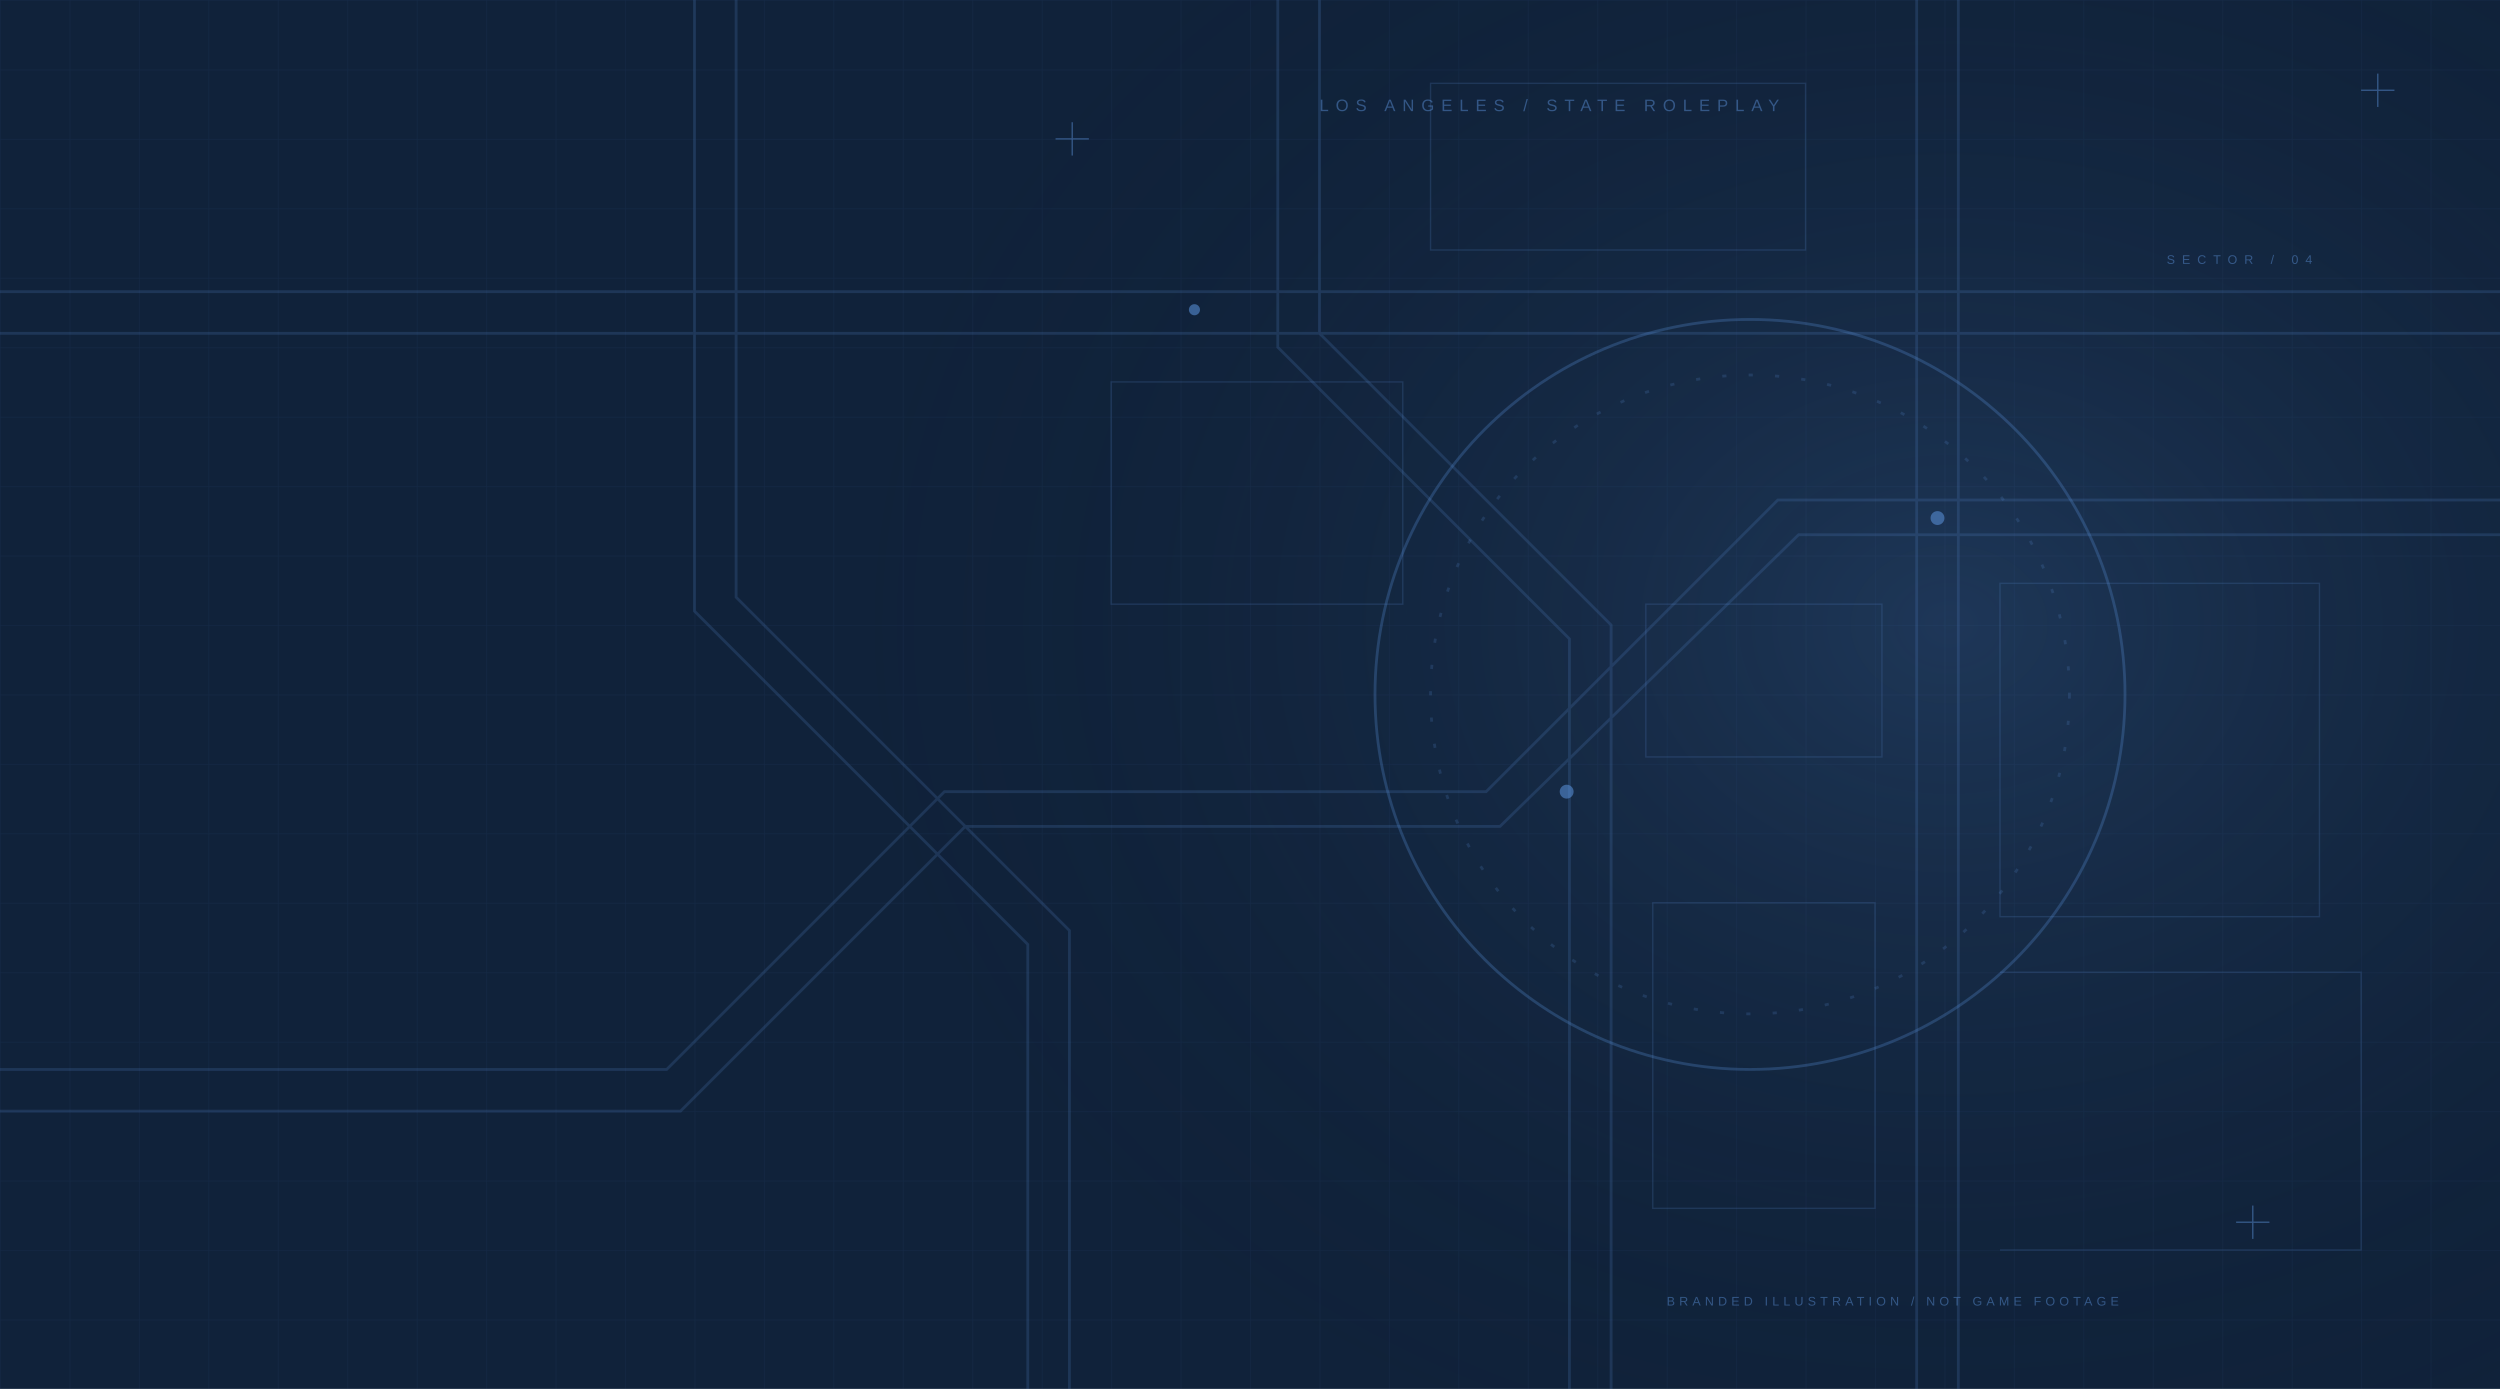
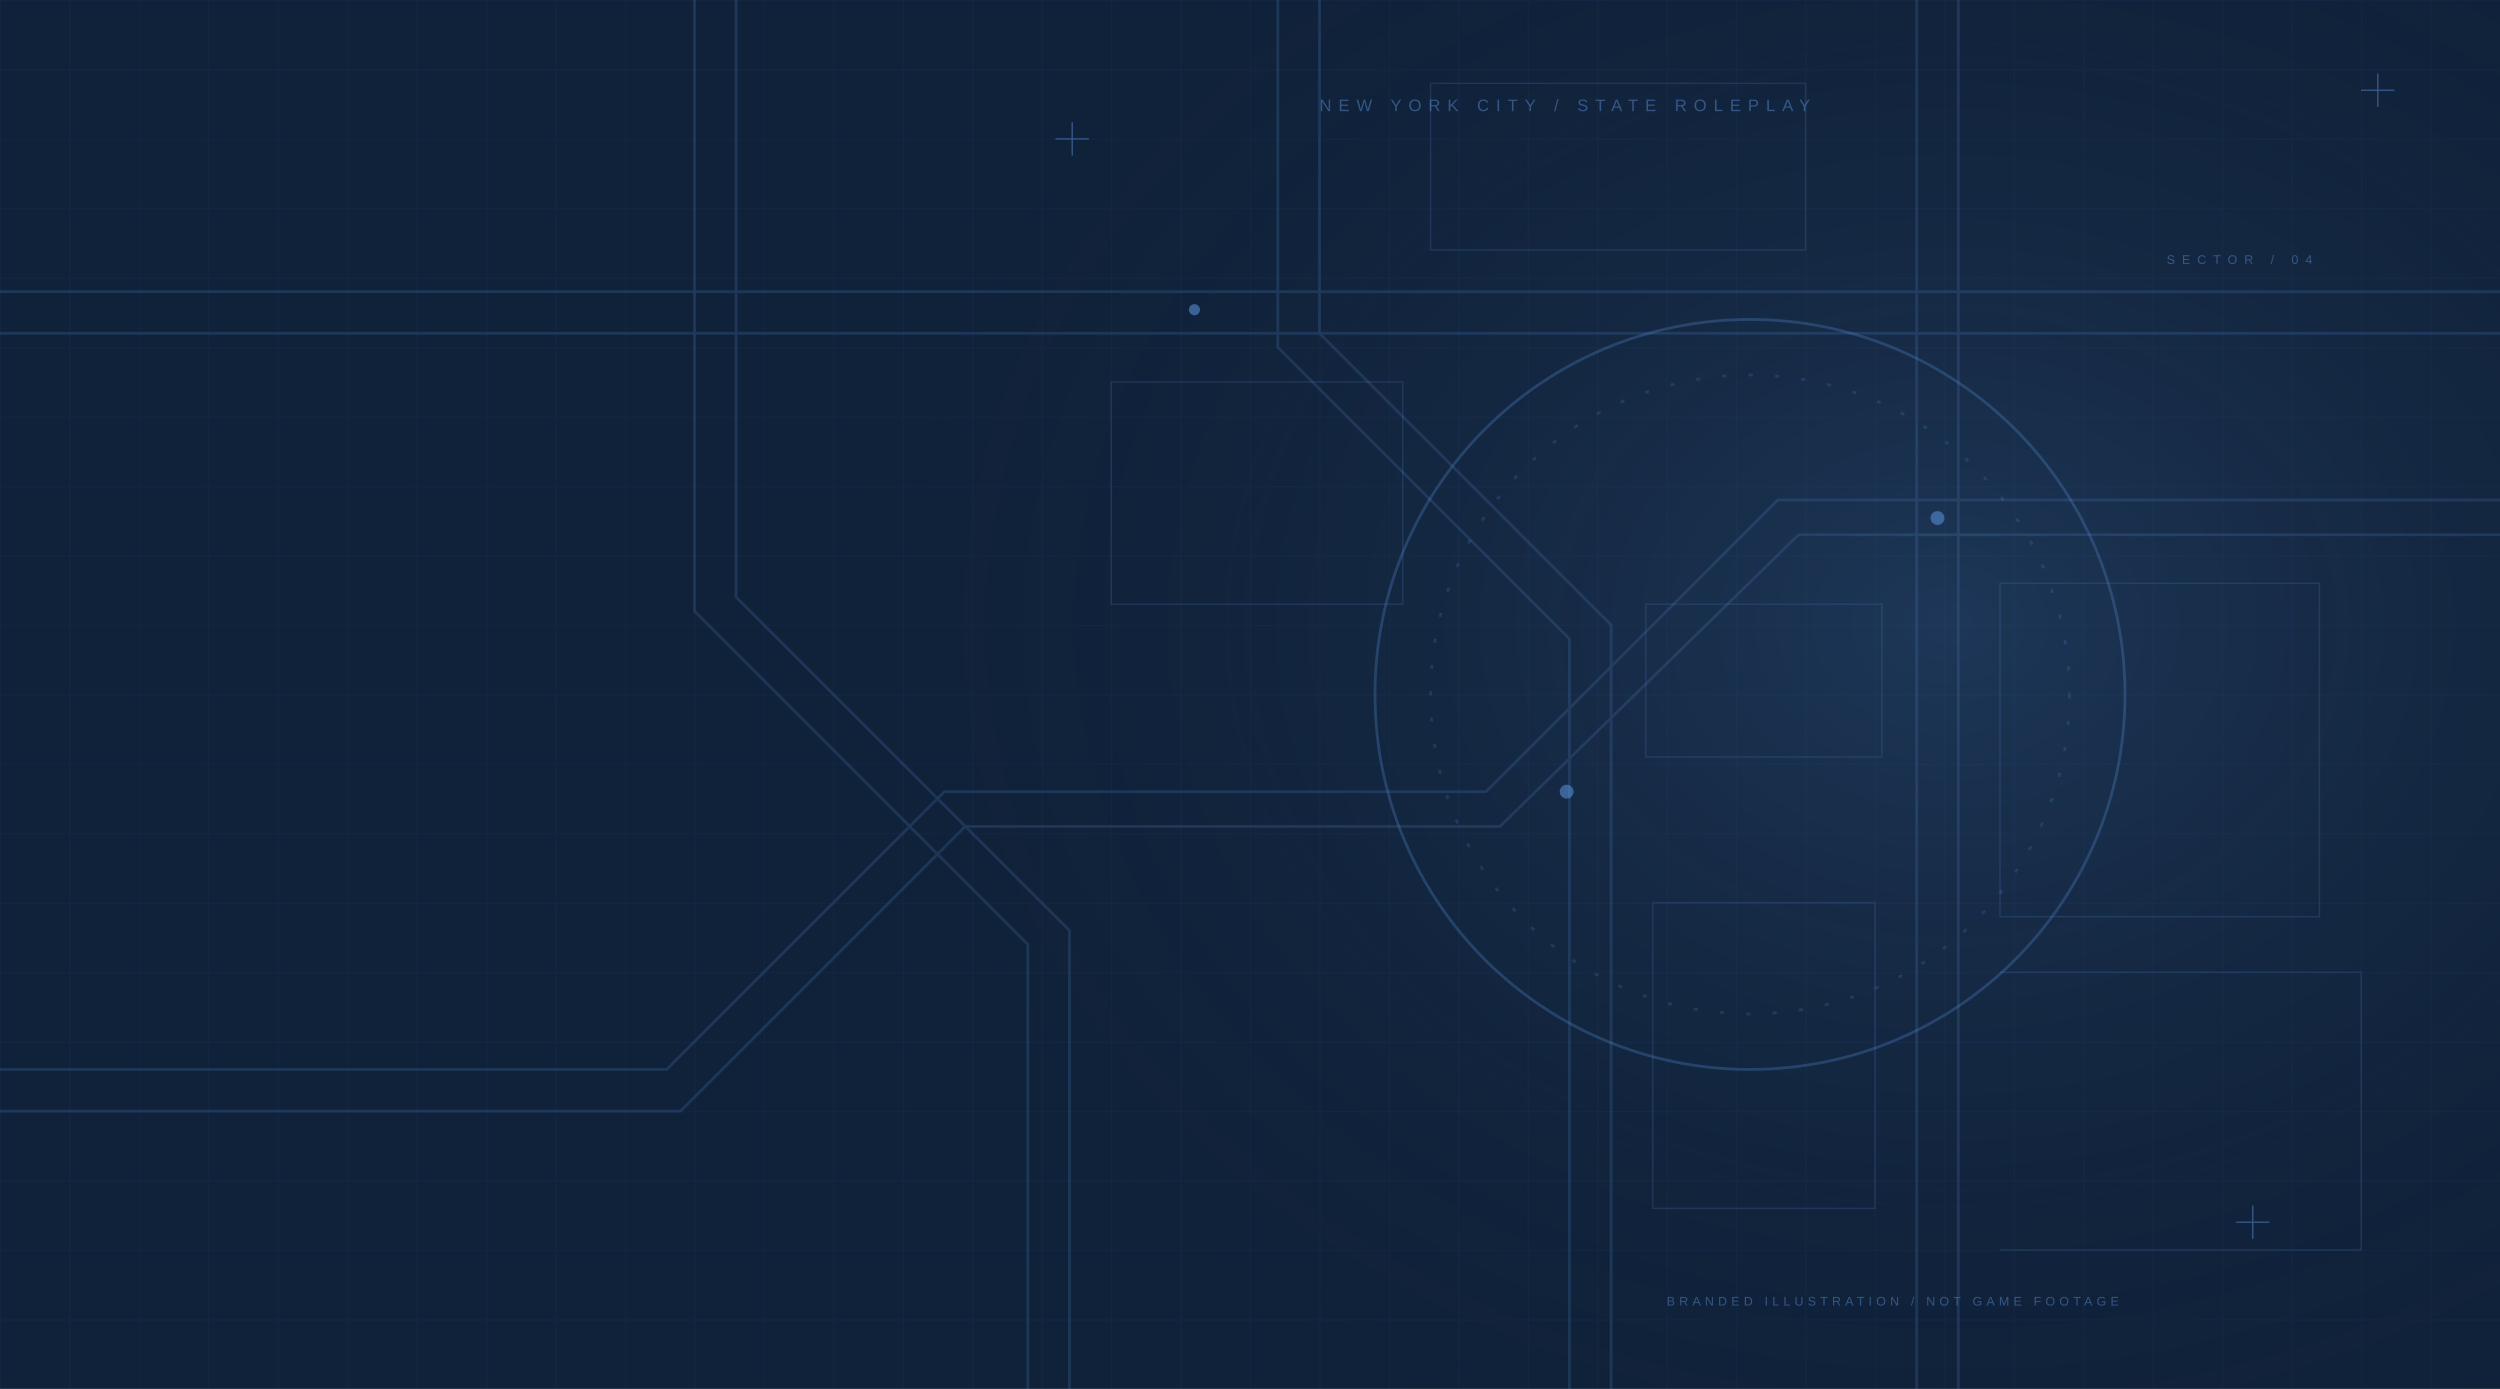
<svg xmlns="http://www.w3.org/2000/svg" width="1800" height="1000" viewBox="0 0 1800 1000">
  <defs>
    <pattern id="grid" width="50" height="50" patternUnits="userSpaceOnUse">
      <path d="M50 0H0V50" fill="none" stroke="#568bd0" stroke-opacity=".07" />
    </pattern>
    <radialGradient id="light">
      <stop stop-color="#568bd0" stop-opacity=".2" />
      <stop offset="1" stop-color="#0a1423" stop-opacity="0" />
    </radialGradient>
  </defs>
  <rect width="1800" height="1000" fill="#10223a" />
  <rect width="1800" height="1000" fill="url(#grid)" />
  <ellipse cx="1400" cy="450" rx="800" ry="650" fill="url(#light)" />
  <g fill="none" stroke="#568bd0" stroke-opacity=".2" stroke-width="2">
    <path d="M0 770L480 770 680 570 1070 570 1280 360 1800 360M0 800L490 800 695 595 1080 595 1295 385 1800 385M920 0V250L1130 460V1000M950 0V240L1160 450V1000M1380 0V1000M1410 0V1000M500 0V440L740 680V1000M530 0V430L770 670V1000M0 210H1800M0 240H1800" />
    <path d="M1030 60H1300V180H1030ZM1185 435H1355V545H1185ZM1440 420H1670V660H1440ZM800 275H1010V435H800ZM1190 650H1350V870H1190ZM1440 700H1700V900H1440" stroke-width="1" />
    <circle cx="1260" cy="500" r="230" stroke-dasharray="3 16" />
    <circle cx="1260" cy="500" r="270" stroke-opacity=".3" />
  </g>
  <g fill="#568bd0" fill-opacity=".6">
    <circle cx="1128" cy="570" r="5" />
    <circle cx="1395" cy="373" r="5" />
    <circle cx="860" cy="223" r="4" />
  </g>
  <g stroke="#568bd0" stroke-opacity=".5">
    <path d="M1700 65h24m-12-12v24M1610 880h24m-12-12v24M760 100h24m-12-12v24" />
  </g>
  <g font-family="Arial,sans-serif" font-size="12" letter-spacing="5" fill="#568bd0" fill-opacity=".5">
-     <text x="950" y="80">LOS ANGELES / STATE ROLEPLAY</text>
+     <text x="950" y="80">NEW YORK CITY / STATE ROLEPLAY</text>
    <text x="1200" y="940" font-size="9" letter-spacing="3">BRANDED ILLUSTRATION / NOT GAME FOOTAGE</text>
    <text x="1560" y="190" font-size="9">SECTOR / 04</text>
  </g>
</svg>
